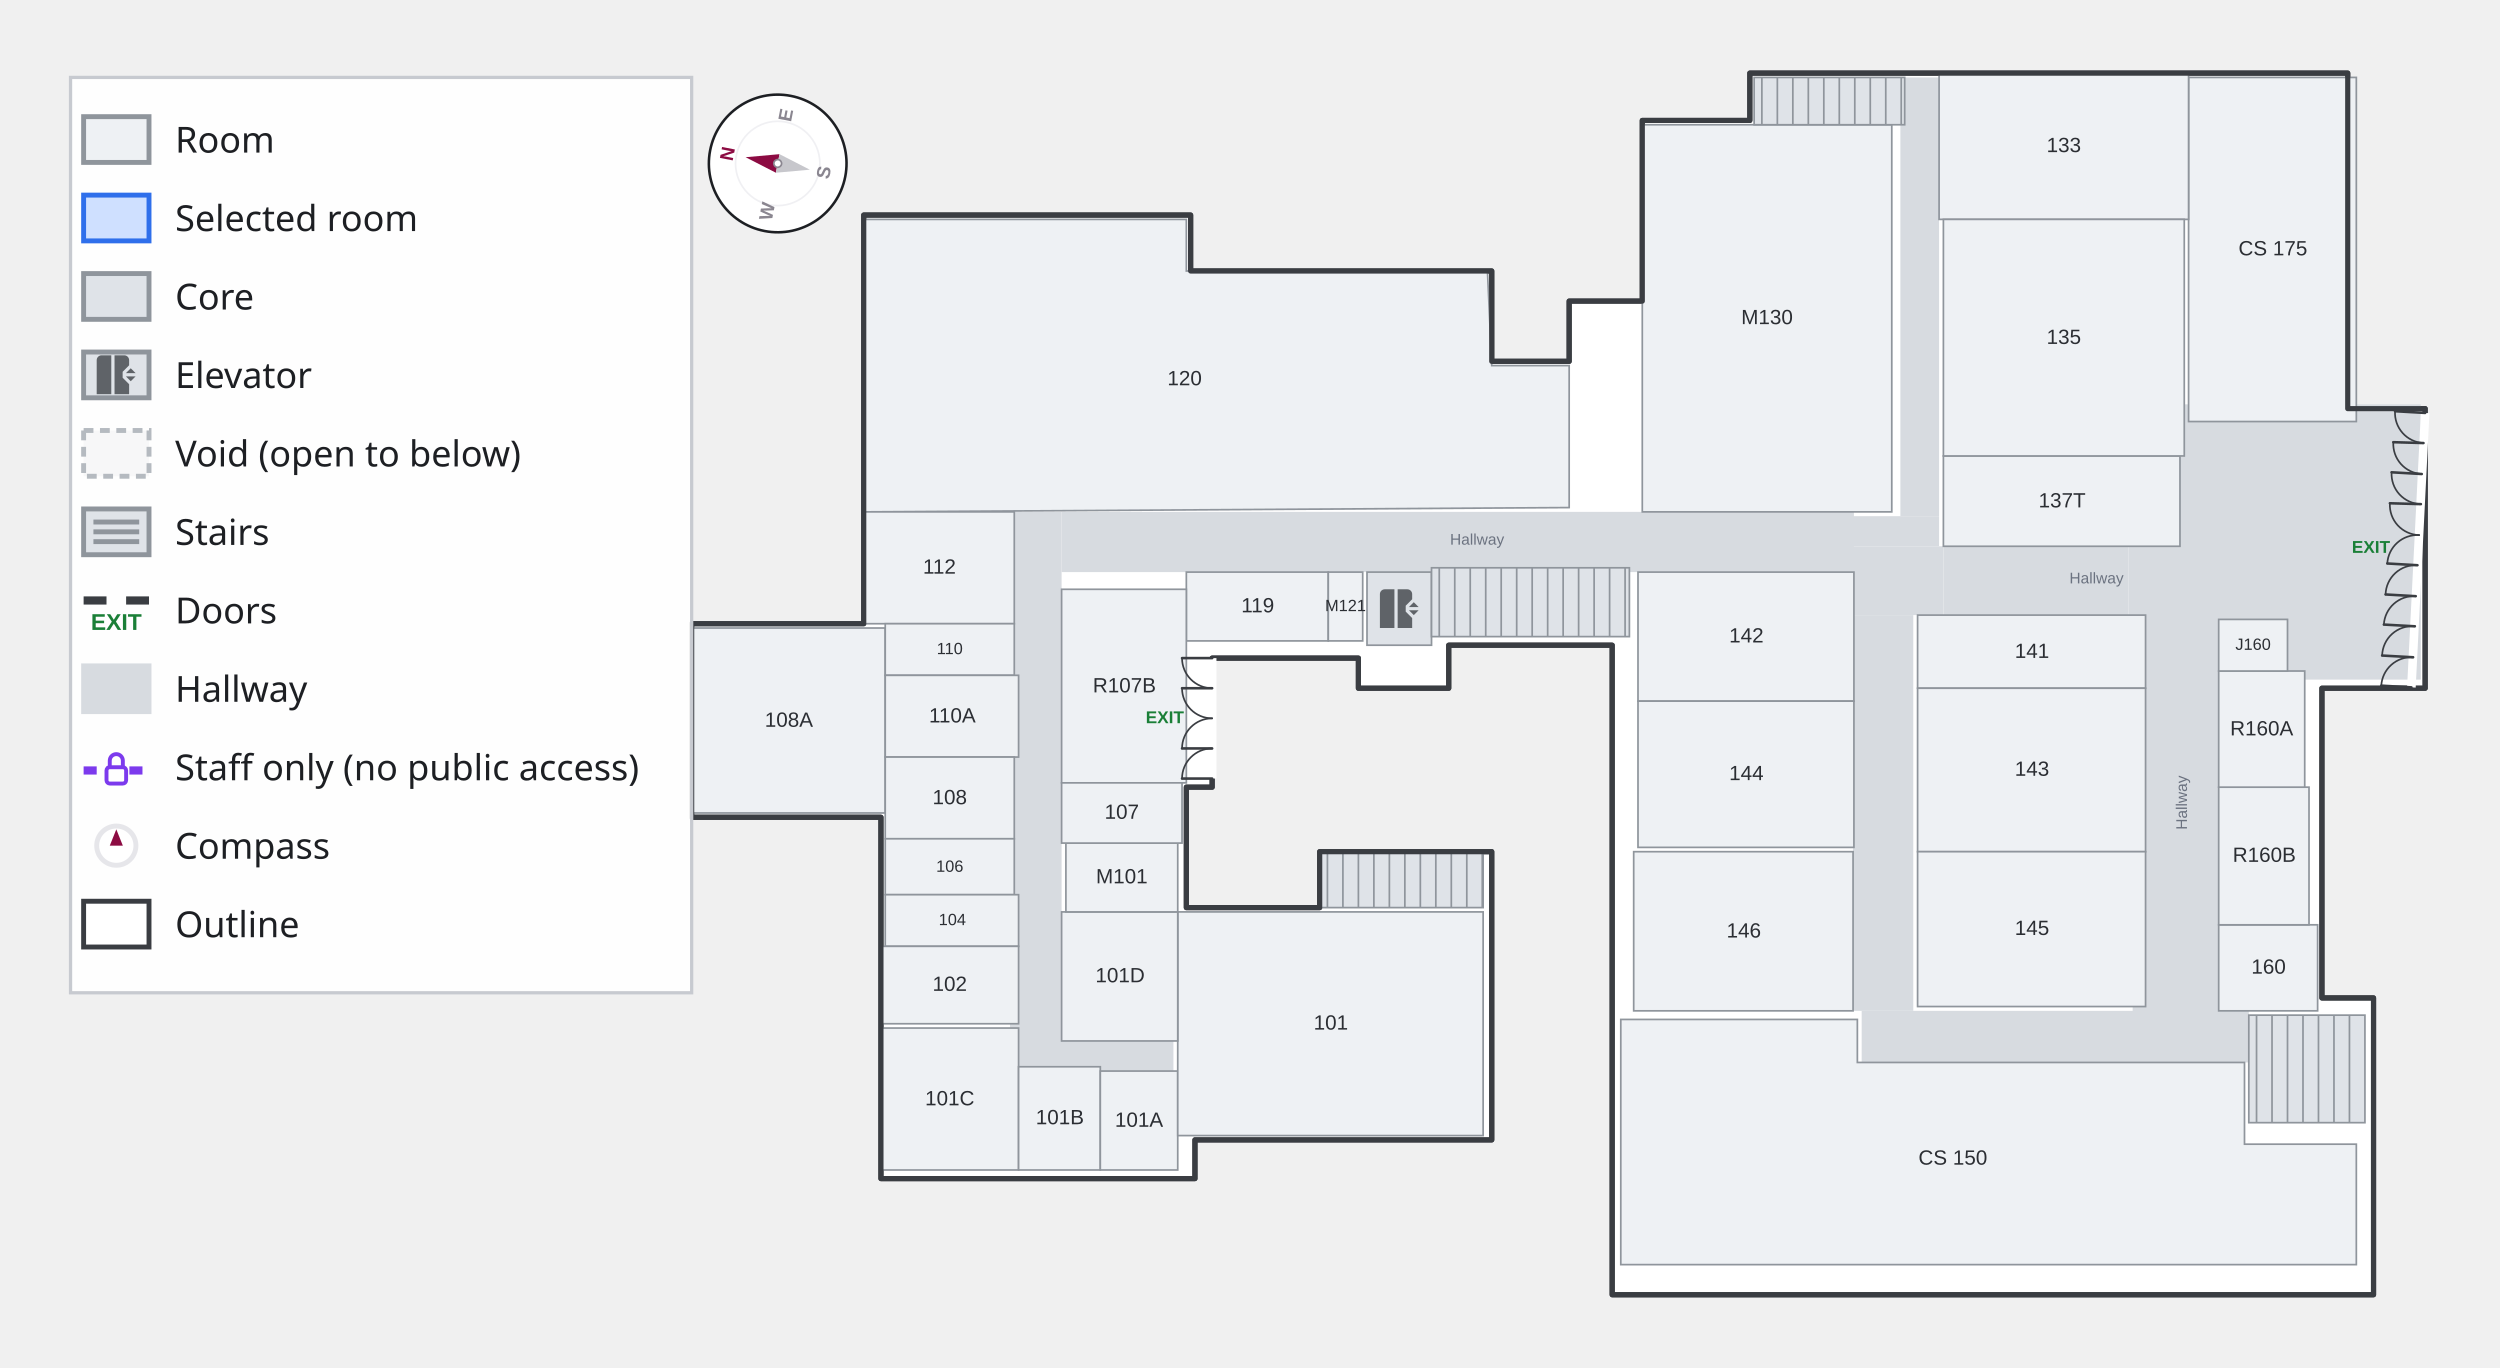
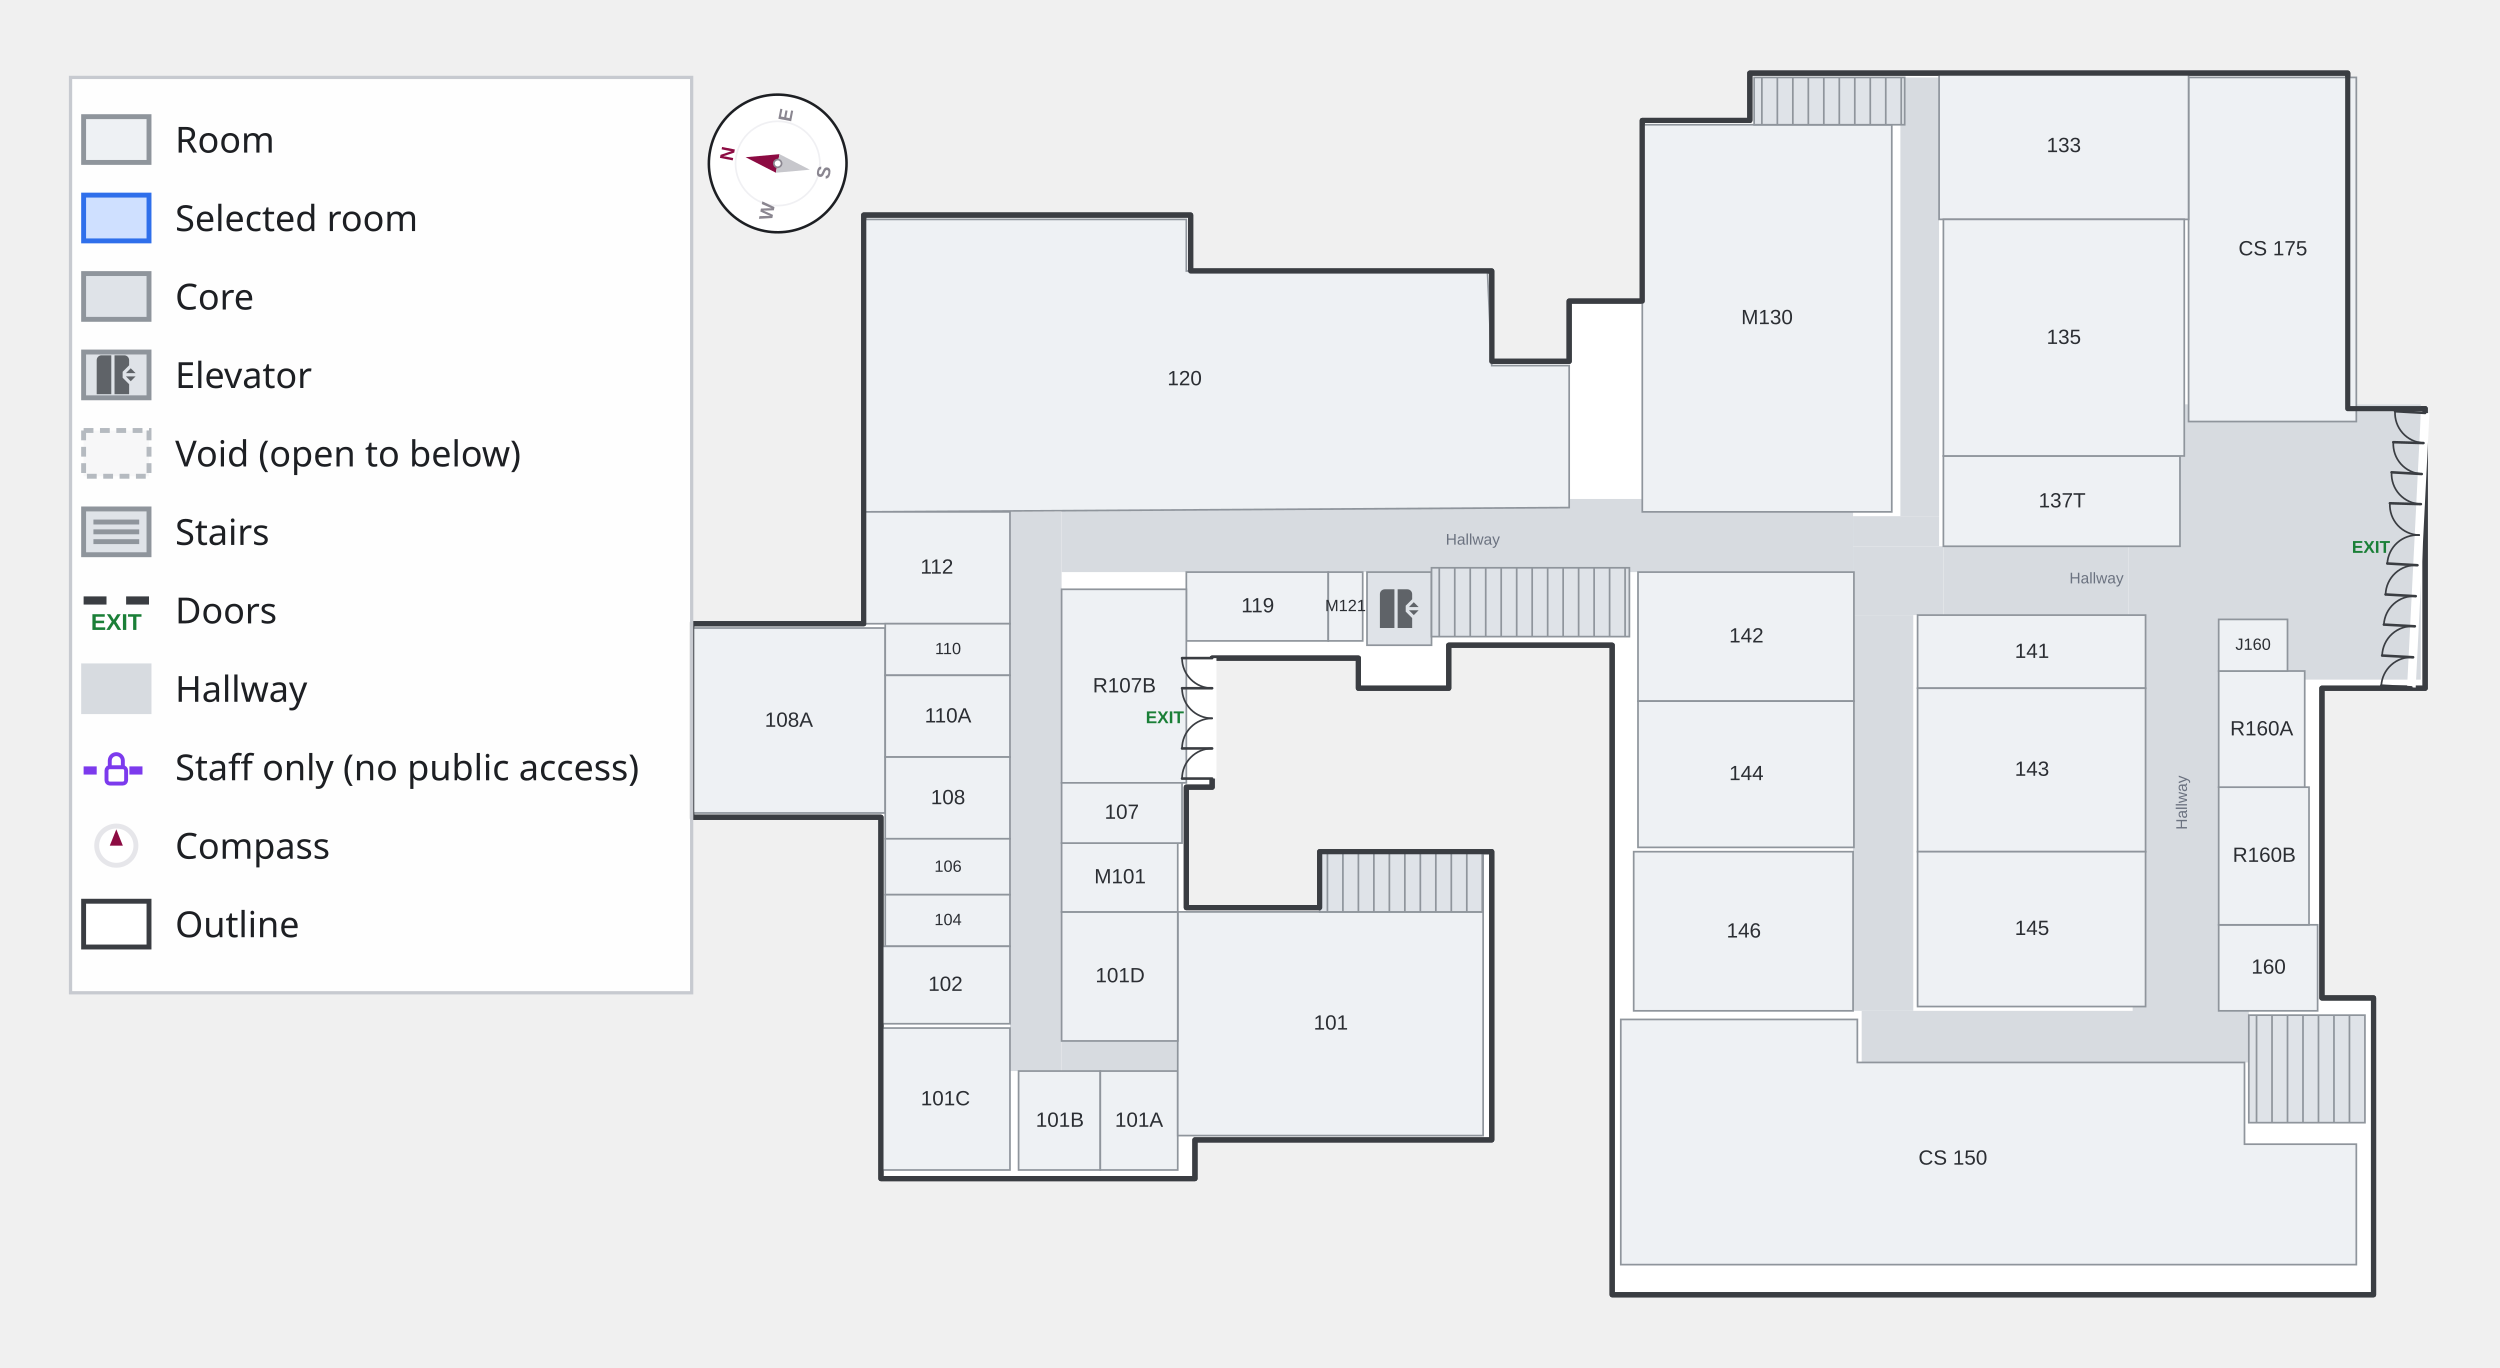
<svg xmlns="http://www.w3.org/2000/svg" viewBox="-749 -85 2906 1590" font-family="-apple-system, 'SF Pro Text', 'Helvetica Neue', Arial, sans-serif">
  <style>
    .floor { fill: #ffffff; stroke: #3a3d42; stroke-width: 6; stroke-linejoin: round; }
    .room  { fill: #eef1f4; stroke: #8f959c; stroke-width: 2; }
    .ours  { fill: #f5e3ea; stroke: #8f959c; stroke-width: 2; }
    .core  { fill: #dfe3e8; stroke: #8f959c; stroke-width: 2; }
    .void  { fill: #f7f7f8; stroke: #b5bac0; stroke-width: 2; stroke-dasharray: 10 8; }
    .dim   { fill: #8a8f96; text-anchor: middle; dominant-baseline: middle; }
    .stair { stroke: #8f959c; stroke-width: 2; }
    .hall  { fill: #d7dbe0; stroke: none; }
    .hall-lbl { fill: #6b7280; font-size: 18px; text-anchor: middle; dominant-baseline: middle; }
    .authwall { stroke: #7c3aed; stroke-width: 6; stroke-dasharray: 10 8; }
    .door  { stroke: #ffffff; stroke-width: 10; }
    .lbl   { fill: #2b2e33; font-size: 24px; text-anchor: middle; dominant-baseline: middle; }
    .lblS  { fill: #2b2e33; font-size: 19px; text-anchor: middle; dominant-baseline: middle; }
    .name  { fill: #1d1f23; font-size: 30px; font-weight: 700; text-anchor: middle; dominant-baseline: middle; }
    .exit  { fill: #1a7f37; font-size: 20px; font-weight: 700; text-anchor: middle; dominant-baseline: middle; }
    .compass-letter { font-size: 22px; font-weight: 600; fill: #8a8690; text-anchor: middle; }
    .compass-north  { fill: #8C0B42; }
    .floor-edge { fill:none; stroke:#3a3d42; stroke-width:6; stroke-linejoin:round; }
  </style>
  <polygon class="floor" points="1285,0 1285,55 1160,55 1160,265 1075,265 1075,335 985,335 985,230 635,230 635,165 255,165 255,640 55,640 55,865 275,865 275,1285 640,1285 640,1240 985,1240 985,905 785,905 785,970 630,970 630,830 660,830 660,680 830,680 830,715 935,715 935,665 1125,665 1125,1420 2010,1420 2010,1075 1950,1075 1950,715 2070,715 2070,390 1980,390 1980,0" />
  <rect class="hall" x="1415" y="1090" width="450" height="60" />
  <rect class="hall" x="1405" y="550" width="105" height="80" />
  <rect class="hall" x="1405" y="515" width="100" height="35" />
  <rect class="hall" x="1510" y="550" width="215" height="80" />
  <rect class="hall" x="1405" y="630" width="70" height="460" />
  <rect class="hall" x="1460" y="5" width="45" height="510" />
-   <rect class="hall" x="485" y="510" width="921" height="70" />
-   <rect class="hall" x="425" y="510" width="60" height="645" />
-   <rect class="hall" x="480" y="1125" width="135" height="35" />
+   <rect class="hall" x="485" y="495" width="920" height="85" />
+   <rect class="hall" x="425" y="510" width="60" height="650" />
+   <rect class="hall" x="485" y="1125" width="135" height="35" />
  <rect class="hall" x="1725" y="385" width="340" height="320" />
  <rect class="hall" x="1730" y="685" width="110" height="415" />
-   <text class="hall-lbl" x="968" y="543">Hallway</text>
+   <text class="hall-lbl" x="963" y="543">Hallway</text>
  <text class="hall-lbl" transform="rotate(-90 1788 848)" x="1788" y="848">Hallway</text>
  <text class="hall-lbl" x="1688" y="588">Hallway</text>
  <rect class="room" x="1510" y="445" width="275" height="105" />
  <text class="lbl" x="1648" y="498">137T</text>
  <rect class="room" x="1480" y="630" width="265" height="85" />
  <text class="lbl" x="1613" y="673">141</text>
  <rect class="room" x="1480" y="715" width="265" height="190" />
  <text class="lbl" x="1613" y="810">143</text>
  <rect class="room" x="1480" y="905" width="265" height="180" />
  <text class="lbl" x="1613" y="995">145</text>
  <rect class="room" x="1155" y="580" width="251" height="150" />
  <text class="lbl" x="1281" y="655">142</text>
  <rect class="room" x="1155" y="730" width="251" height="170" />
  <text class="lbl" x="1281" y="815">144</text>
  <rect class="room" x="1150" y="905" width="255" height="185" />
  <text class="lbl" x="1278" y="998">146</text>
  <polygon class="room" points="1135,1100 1410,1100 1410,1150 1860,1150 1860,1245 1990,1245 1990,1385 1135,1385" />
  <text class="lbl" x="1521" y="1262">CS 150</text>
  <rect class="room" x="1830" y="990" width="115" height="100" />
  <text class="lbl" x="1888" y="1040">160</text>
  <rect class="room" x="1830" y="830" width="105" height="160" />
  <text class="lbl" x="1883" y="910">R160B</text>
  <rect class="room" x="1830" y="695" width="100" height="135" />
  <text class="lbl" x="1880" y="763">R160A</text>
  <rect class="room" x="1830" y="635" width="80" height="60" />
  <text class="lblS" x="1870" y="665">J160</text>
  <rect class="room" x="1160" y="60" width="290" height="450" />
  <text class="lbl" x="1305" y="285">M130</text>
  <rect class="room" x="1795" y="5" width="195" height="400" />
  <text class="lbl" x="1893" y="205">CS 175</text>
  <rect class="room" x="1505" y="0" width="290" height="170" />
  <text class="lbl" x="1650" y="85">133</text>
  <rect class="room" x="1510" y="170" width="280" height="275" />
  <text class="lbl" x="1650" y="308">135</text>
  <polygon class="room" points="255,170 630,170 630,230 980,230 985,340 1075,340 1075,505 255,510" />
  <text class="lbl" x="628" y="356">120</text>
  <rect class="core" x="840" y="580" width="75" height="85" />
  <g class="icon" transform="translate(855,600) scale(1.875)">
    <path d="m21 16-3-3h6zm0-8-3 3h6zm-12-8h-6c-1.654 0-3 1.346-3 3v21h9zm11 6.171v-3.171c0-1.654-1.346-3-3-3h-6v24h9v-6.171l-4-4v-3.657l4-4z" fill="#5f6368" />
  </g>
  <rect class="room" x="630" y="580" width="165" height="80" />
  <text class="lbl" x="713" y="620">119</text>
  <rect class="room" x="795" y="580" width="40" height="80" />
  <text class="lblS" x="815" y="620">M121</text>
  <rect class="room" x="485" y="600" width="145" height="225" />
  <text class="lbl" x="558" y="713">R107B</text>
-   <rect class="room" x="255" y="510" width="175" height="130" />
-   <text class="lbl" x="343" y="575">112</text>
+   <rect class="room" x="255" y="510" width="170" height="130" />
+   <text class="lbl" x="340" y="575">112</text>
  <rect class="room" x="55" y="645" width="225" height="215" />
  <text class="lbl" x="168" y="753">108A</text>
-   <rect class="room" x="280" y="640" width="150" height="60" />
-   <text class="lblS" x="355" y="670">110</text>
-   <rect class="room" x="280" y="700" width="155" height="95" />
-   <text class="lbl" x="358" y="748">110A</text>
-   <rect class="room" x="280" y="795" width="150" height="95" />
-   <text class="lbl" x="355" y="843">108</text>
-   <rect class="room" x="280" y="890" width="150" height="65" />
-   <text class="lblS" x="355" y="923">106</text>
-   <rect class="room" x="280" y="955" width="155" height="60" />
-   <text class="lblS" x="358" y="985">104</text>
-   <rect class="room" x="275" y="1015" width="160" height="90" />
-   <text class="lbl" x="355" y="1060">102</text>
-   <rect class="room" x="275" y="1110" width="160" height="165" />
-   <text class="lbl" x="355" y="1193">101C</text>
-   <rect class="room" x="435" y="1155" width="95" height="120" />
-   <text class="lbl" x="483" y="1215">101B</text>
+   <rect class="room" x="280" y="640" width="145" height="60" />
+   <text class="lblS" x="353" y="670">110</text>
+   <rect class="room" x="280" y="700" width="145" height="95" />
+   <text class="lbl" x="353" y="748">110A</text>
+   <rect class="room" x="280" y="795" width="145" height="95" />
+   <text class="lbl" x="353" y="843">108</text>
+   <rect class="room" x="280" y="890" width="145" height="65" />
+   <text class="lblS" x="353" y="923">106</text>
+   <rect class="room" x="280" y="955" width="145" height="60" />
+   <text class="lblS" x="353" y="985">104</text>
+   <rect class="room" x="275" y="1015" width="150" height="90" />
+   <text class="lbl" x="350" y="1060">102</text>
+   <rect class="room" x="275" y="1110" width="150" height="165" />
+   <text class="lbl" x="350" y="1193">101C</text>
+   <rect class="room" x="435" y="1160" width="95" height="115" />
+   <text class="lbl" x="483" y="1218">101B</text>
  <rect class="room" x="530" y="1160" width="90" height="115" />
  <text class="lbl" x="575" y="1218">101A</text>
  <rect class="room" x="620" y="975" width="355" height="260" />
  <text class="lbl" x="798" y="1105">101</text>
  <rect class="room" x="485" y="975" width="135" height="150" />
  <text class="lbl" x="553" y="1050">101D</text>
-   <rect class="room" x="490" y="895" width="130" height="80" />
-   <text class="lbl" x="555" y="935">M101</text>
+   <rect class="room" x="485" y="895" width="135" height="80" />
+   <text class="lbl" x="553" y="935">M101</text>
  <rect class="room" x="485" y="825" width="140" height="70" />
  <text class="lbl" x="555" y="860">107</text>
-   <rect class="core" x="785" y="905" width="190" height="65" />
-   <g class="stair">
-     <line x1="794" y1="905" x2="794" y2="970" />
-     <line x1="812" y1="905" x2="812" y2="970" />
-     <line x1="830" y1="905" x2="830" y2="970" />
-     <line x1="848" y1="905" x2="848" y2="970" />
-     <line x1="866" y1="905" x2="866" y2="970" />
-     <line x1="884" y1="905" x2="884" y2="970" />
-     <line x1="902" y1="905" x2="902" y2="970" />
-     <line x1="920" y1="905" x2="920" y2="970" />
-     <line x1="938" y1="905" x2="938" y2="970" />
-     <line x1="956" y1="905" x2="956" y2="970" />
-     <line x1="974" y1="905" x2="974" y2="970" />
+   <rect class="core" x="785" y="905" width="190" height="70" />
+   <g class="stair">
+     <line x1="794" y1="905" x2="794" y2="975" />
+     <line x1="812" y1="905" x2="812" y2="975" />
+     <line x1="830" y1="905" x2="830" y2="975" />
+     <line x1="848" y1="905" x2="848" y2="975" />
+     <line x1="866" y1="905" x2="866" y2="975" />
+     <line x1="884" y1="905" x2="884" y2="975" />
+     <line x1="902" y1="905" x2="902" y2="975" />
+     <line x1="920" y1="905" x2="920" y2="975" />
+     <line x1="938" y1="905" x2="938" y2="975" />
+     <line x1="956" y1="905" x2="956" y2="975" />
+     <line x1="974" y1="905" x2="974" y2="975" />
  </g>
  <rect class="core" x="1865" y="1095" width="135" height="125" />
  <g class="stair">
    <line x1="1874" y1="1095" x2="1874" y2="1220" />
    <line x1="1892" y1="1095" x2="1892" y2="1220" />
    <line x1="1910" y1="1095" x2="1910" y2="1220" />
    <line x1="1928" y1="1095" x2="1928" y2="1220" />
    <line x1="1946" y1="1095" x2="1946" y2="1220" />
    <line x1="1964" y1="1095" x2="1964" y2="1220" />
    <line x1="1982" y1="1095" x2="1982" y2="1220" />
  </g>
  <rect class="core" x="1290" y="5" width="175" height="55" />
  <g class="stair">
    <line x1="1299" y1="5" x2="1299" y2="60" />
    <line x1="1317" y1="5" x2="1317" y2="60" />
    <line x1="1335" y1="5" x2="1335" y2="60" />
    <line x1="1353" y1="5" x2="1353" y2="60" />
    <line x1="1371" y1="5" x2="1371" y2="60" />
    <line x1="1389" y1="5" x2="1389" y2="60" />
    <line x1="1407" y1="5" x2="1407" y2="60" />
    <line x1="1425" y1="5" x2="1425" y2="60" />
    <line x1="1443" y1="5" x2="1443" y2="60" />
    <line x1="1461" y1="5" x2="1461" y2="60" />
  </g>
  <rect class="core" x="915" y="575" width="230" height="80" />
  <g class="stair">
    <line x1="924" y1="575" x2="924" y2="655" />
    <line x1="942" y1="575" x2="942" y2="655" />
    <line x1="960" y1="575" x2="960" y2="655" />
    <line x1="978" y1="575" x2="978" y2="655" />
    <line x1="996" y1="575" x2="996" y2="655" />
    <line x1="1014" y1="575" x2="1014" y2="655" />
    <line x1="1032" y1="575" x2="1032" y2="655" />
    <line x1="1050" y1="575" x2="1050" y2="655" />
    <line x1="1068" y1="575" x2="1068" y2="655" />
    <line x1="1086" y1="575" x2="1086" y2="655" />
    <line x1="1104" y1="575" x2="1104" y2="655" />
    <line x1="1122" y1="575" x2="1122" y2="655" />
    <line x1="1140" y1="575" x2="1140" y2="655" />
  </g>
  <polygon class="floor-edge" points="1285,0 1285,55 1160,55 1160,265 1075,265 1075,335 985,335 985,230 635,230 635,165 255,165 255,640 55,640 55,865 275,865 275,1285 640,1285 640,1240 985,1240 985,905 785,905 785,970 630,970 630,830 660,830 660,680 830,680 830,715 935,715 935,665 1125,665 1125,1420 2010,1420 2010,1075 1950,1075 1950,715 2070,715 2070,390 1980,390 1980,0" />
  <line class="door" x1="2054" y1="714" x2="2070" y2="395" />
  <text class="exit" x="2007" y="552">EXIT</text>
  <g class="door-swing" fill="none" stroke="#3a3d42" stroke-width="3" stroke-linecap="round">
    <line x1="2054" y1="714" x2="2019" y2="712" />
    <path d="M2019,712 A35,35 0 0 1 2056,679" stroke-width="2" />
    <line x1="2056" y1="679" x2="2020" y2="677" />
    <path d="M2020,677 A35,35 0 0 1 2058,643" stroke-width="2" />
    <line x1="2058" y1="643" x2="2022" y2="641" />
    <path d="M2022,641 A35,35 0 0 1 2059,608" stroke-width="2" />
    <line x1="2059" y1="608" x2="2024" y2="606" />
    <path d="M2024,606 A35,35 0 0 1 2061,572" stroke-width="2" />
    <line x1="2061" y1="572" x2="2026" y2="570" />
    <path d="M2026,570 A35,35 0 0 1 2063,537" stroke-width="2" />
    <line x1="2065" y1="501" x2="2029" y2="500" />
    <path d="M2029,500 A35,35 0 0 0 2063,537" stroke-width="2" />
    <line x1="2066" y1="466" x2="2031" y2="464" />
    <path d="M2031,464 A35,35 0 0 0 2065,501" stroke-width="2" />
    <line x1="2068" y1="430" x2="2033" y2="429" />
    <path d="M2033,429 A35,35 0 0 0 2066,466" stroke-width="2" />
    <line x1="2070" y1="395" x2="2035" y2="393" />
    <path d="M2035,393 A35,35 0 0 0 2068,430" stroke-width="2" />
  </g>
  <line class="door" x1="660" y1="820" x2="660" y2="680" />
  <text class="exit" x="605" y="750">EXIT</text>
  <g class="door-swing" fill="none" stroke="#3a3d42" stroke-width="3" stroke-linecap="round">
    <line x1="660" y1="820" x2="625" y2="820" />
    <path d="M625,820 A35,35 0 0 1 660,785" stroke-width="2" />
    <line x1="660" y1="785" x2="625" y2="785" />
    <path d="M625,785 A35,35 0 0 1 660,750" stroke-width="2" />
    <line x1="660" y1="715" x2="625" y2="715" />
    <path d="M625,715 A35,35 0 0 0 660,750" stroke-width="2" />
    <line x1="660" y1="680" x2="625" y2="680" />
    <path d="M625,680 A35,35 0 0 0 660,715" stroke-width="2" />
  </g>
  <g class="compass" transform="translate(155,105) rotate(281)">
    <circle r="80" fill="#ffffff" stroke="#1d1f23" stroke-width="3" />
    <circle r="49" fill="none" stroke="#f0f0f3" stroke-width="2" />
    <path d="M0,-38 L11,0 L-11,0 Z" fill="#8C0B42" />
    <path d="M0,38 L11,0 L-11,0 Z" fill="#c7c7cc" />
    <circle r="4.5" fill="#ffffff" stroke="#8a8690" stroke-width="2" />
    <text class="compass-letter compass-north" x="0" y="-52">N</text>
    <text class="compass-letter" x="0" y="62">S</text>
    <text class="compass-letter" x="57" y="6">E</text>
    <text class="compass-letter" x="-57" y="6">W</text>
  </g>
  <g class="legend" transform="translate(-667,5) scale(3.8)">
    <rect x="0" y="0" width="190" height="280" fill="#ffffff" fill-opacity="0.92" stroke="#c7cad0" stroke-width="1" />
    <g transform="translate(4,12)">
      <rect x="0" y="0" width="20" height="14" fill="#eef1f4" stroke="#8f959c" stroke-width="1.5" />
      <text x="28" y="11" font-size="11" fill="#1d1f23" font-family="sans-serif">Room</text>
    </g>
    <g transform="translate(4,36)">
      <rect x="0" y="0" width="20" height="14" fill="#cfe0ff" stroke="#2f6feb" stroke-width="1.5" />
      <text x="28" y="11" font-size="11" fill="#1d1f23" font-family="sans-serif">Selected room</text>
    </g>
    <g transform="translate(4,60)">
      <rect x="0" y="0" width="20" height="14" fill="#dfe3e8" stroke="#8f959c" stroke-width="1.5" />
      <text x="28" y="11" font-size="11" fill="#1d1f23" font-family="sans-serif">Core</text>
    </g>
    <g transform="translate(4,84)">
      <rect x="0" y="0" width="20" height="14" fill="#dfe3e8" stroke="#8f959c" stroke-width="1.5" />
      <g class="icon" transform="translate(4,1) scale(0.496)">
        <path d="m21 16-3-3h6zm0-8-3 3h6zm-12-8h-6c-1.654 0-3 1.346-3 3v21h9zm11 6.171v-3.171c0-1.654-1.346-3-3-3h-6v24h9v-6.171l-4-4v-3.657l4-4z" fill="#5f6368" />
      </g>
      <text x="28" y="11" font-size="11" fill="#1d1f23" font-family="sans-serif">Elevator</text>
    </g>
    <g transform="translate(4,108)">
      <rect x="0" y="0" width="20" height="14" fill="#f7f7f8" stroke="#b5bac0" stroke-width="1.5" stroke-dasharray="3 2" />
      <text x="28" y="11" font-size="11" fill="#1d1f23" font-family="sans-serif">Void (open to below)</text>
    </g>
    <g transform="translate(4,132)">
      <rect x="0" y="0" width="20" height="14" fill="#dfe3e8" stroke="#8f959c" stroke-width="1.5" />
      <line x1="3" y1="4" x2="17" y2="4" stroke="#8f959c" stroke-width="1.5" />
      <line x1="3" y1="7" x2="17" y2="7" stroke="#8f959c" stroke-width="1.5" />
      <line x1="3" y1="10" x2="17" y2="10" stroke="#8f959c" stroke-width="1.5" />
      <text x="28" y="11" font-size="11" fill="#1d1f23" font-family="sans-serif">Stairs</text>
    </g>
    <g transform="translate(4,156)">
      <line x1="0" y1="4" x2="7" y2="4" stroke="#3a3d42" stroke-width="2.5" />
      <line x1="13" y1="4" x2="20" y2="4" stroke="#3a3d42" stroke-width="2.5" />
      <text x="10" y="13" fill="#1a7f37" font-size="7" font-weight="700" text-anchor="middle">EXIT</text>
      <text x="28" y="11" font-size="11" fill="#1d1f23" font-family="sans-serif">Doors</text>
    </g>
    <g transform="translate(4,180)">
      <rect x="0" y="0" width="20" height="14" fill="#d7dbe0" stroke="#d7dbe0" stroke-width="1.5" />
      <text x="28" y="11" font-size="11" fill="#1d1f23" font-family="sans-serif">Hallway</text>
    </g>
    <g transform="translate(4,204)">
      <line x1="0" y1="8" x2="20" y2="8" stroke="#7c3aed" stroke-width="2.5" stroke-dasharray="4 3" />
      <path d="M8,7 V5 A2,2 0 0 1 12,5 V7" fill="none" stroke="#7c3aed" stroke-width="1.2" />
      <rect x="7" y="7" width="6" height="5" rx="1" fill="#ffffff" stroke="#7c3aed" stroke-width="1.2" />
      <text x="28" y="11" font-size="11" fill="#1d1f23" font-family="sans-serif">Staff only (no public access)</text>
    </g>
    <g transform="translate(4,228)">
      <circle cx="10" cy="7" r="6" fill="#ffffff" stroke="#e6e6ea" stroke-width="1.5" />
      <path d="M10,2 L12,7 L8,7 Z" fill="#8C0B42" />
      <text x="28" y="11" font-size="11" fill="#1d1f23" font-family="sans-serif">Compass</text>
    </g>
    <g transform="translate(4,252)">
      <rect x="0" y="0" width="20" height="14" fill="#ffffff" stroke="#3a3d42" stroke-width="1.5" />
      <text x="28" y="11" font-size="11" fill="#1d1f23" font-family="sans-serif">Outline</text>
    </g>
  </g>
</svg>
